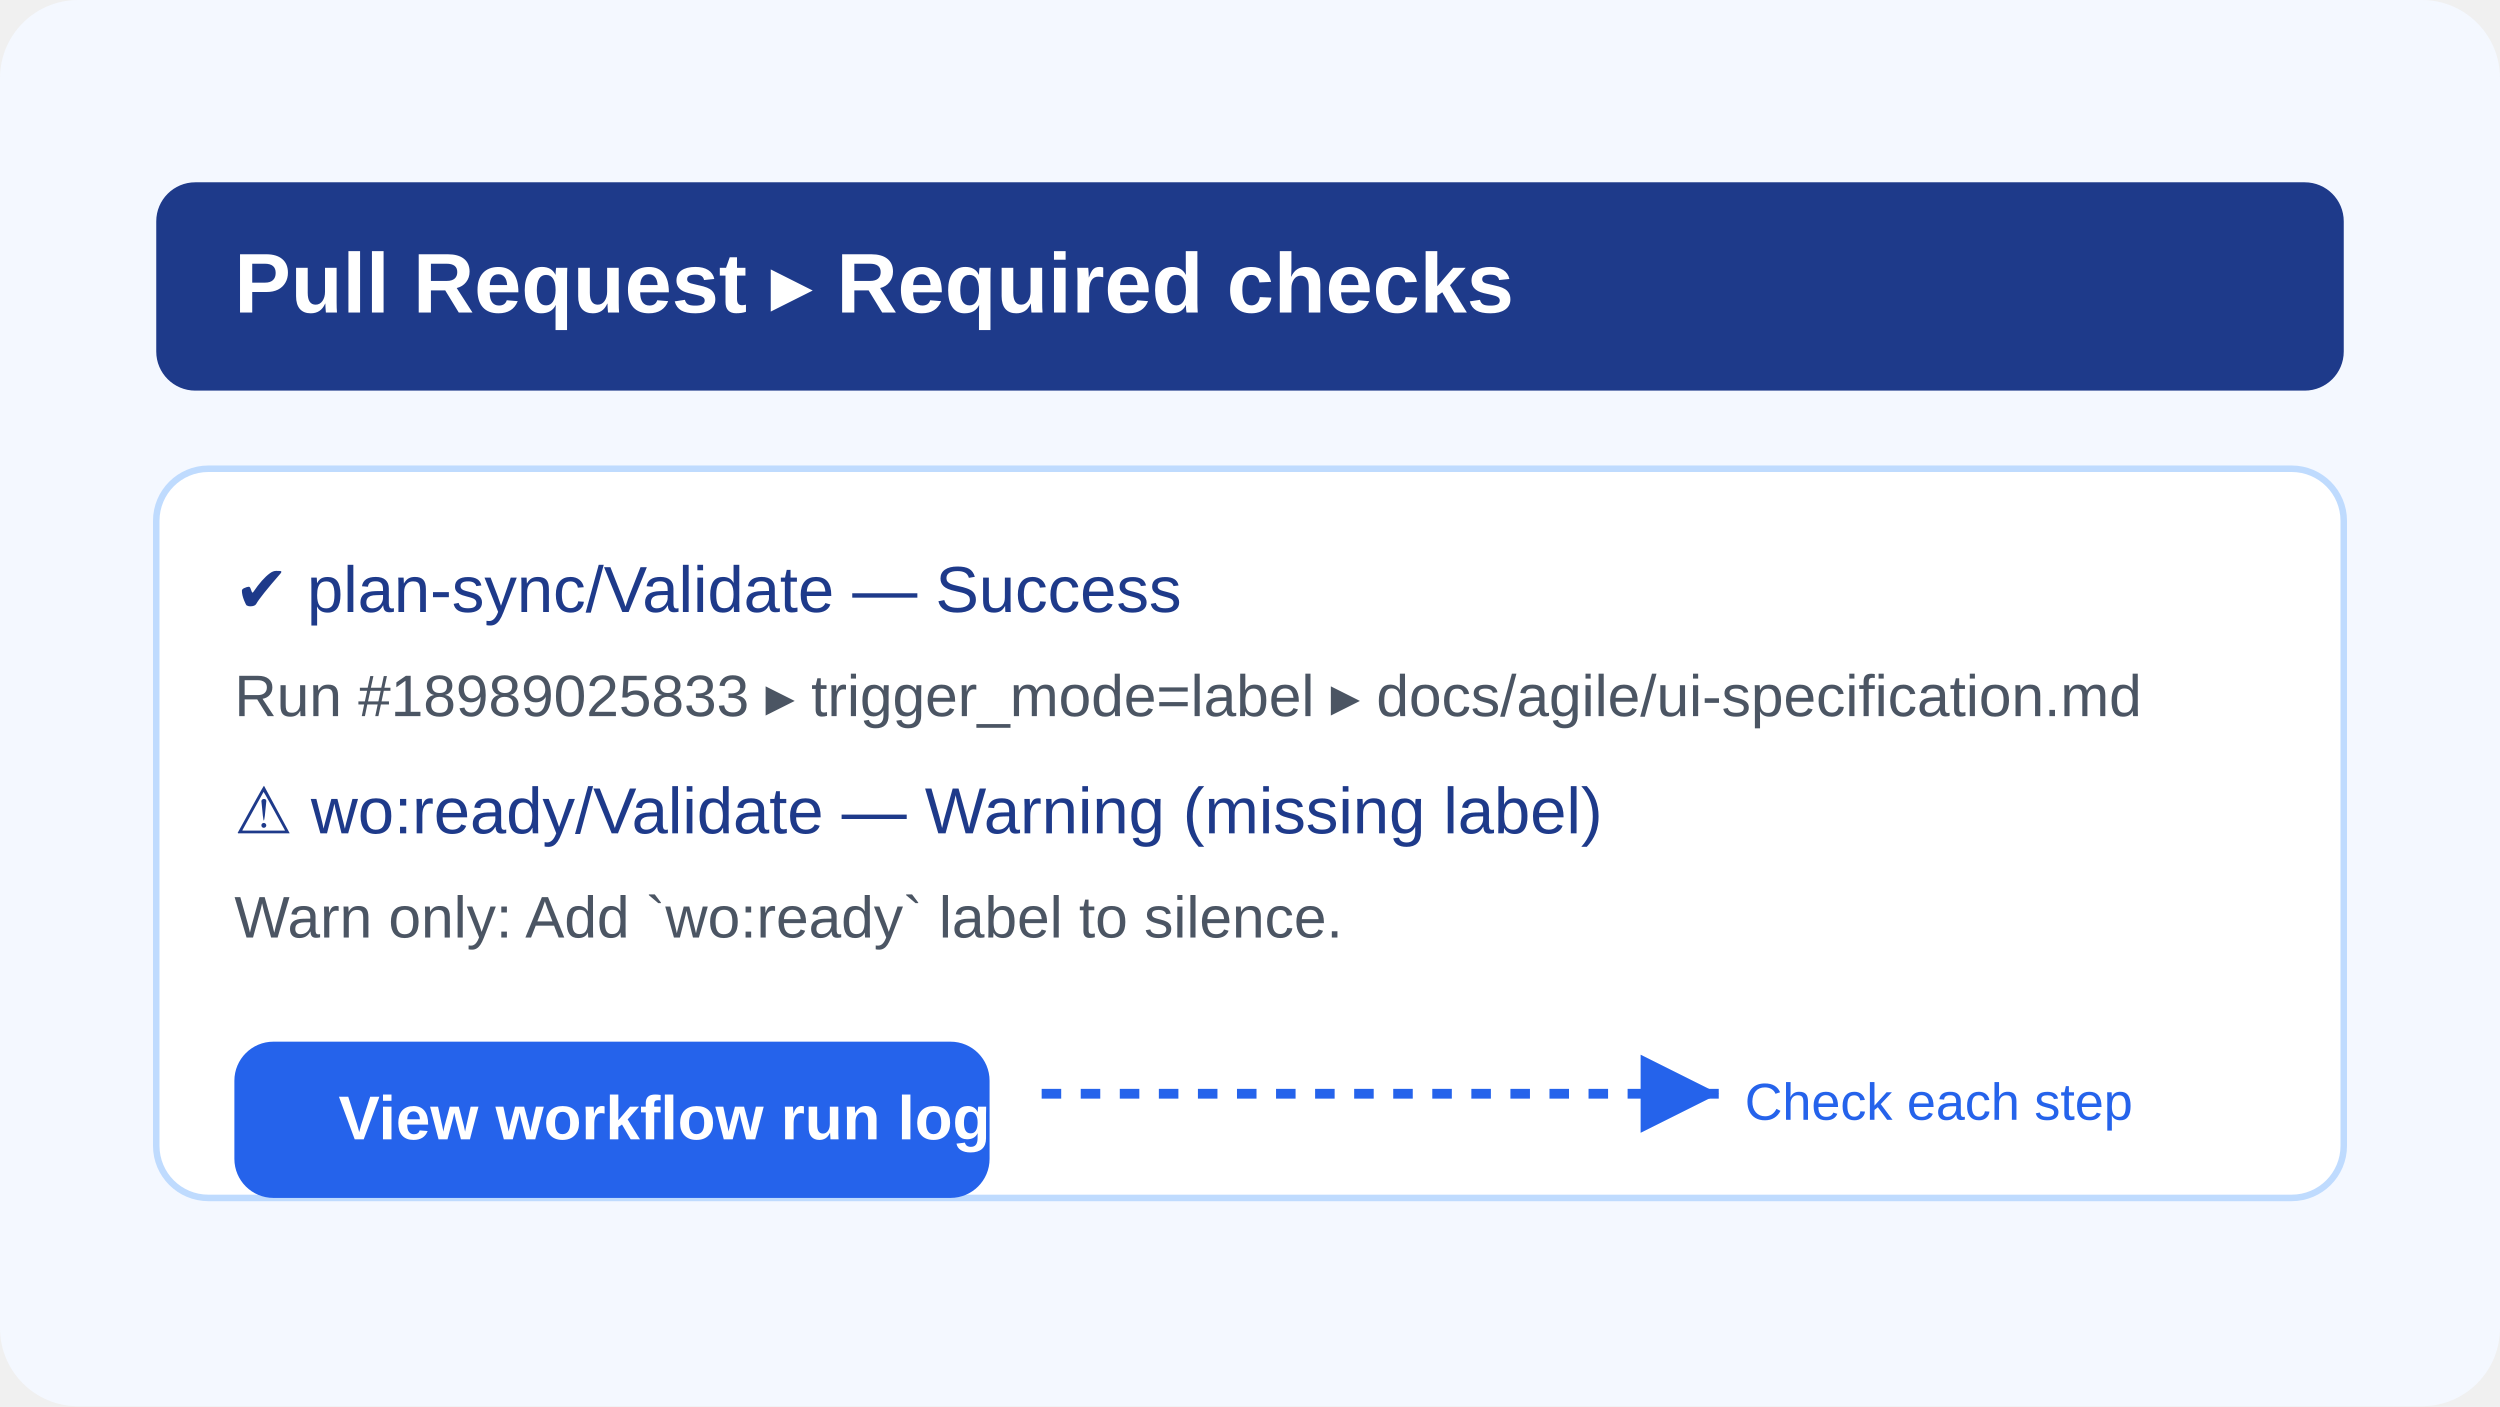
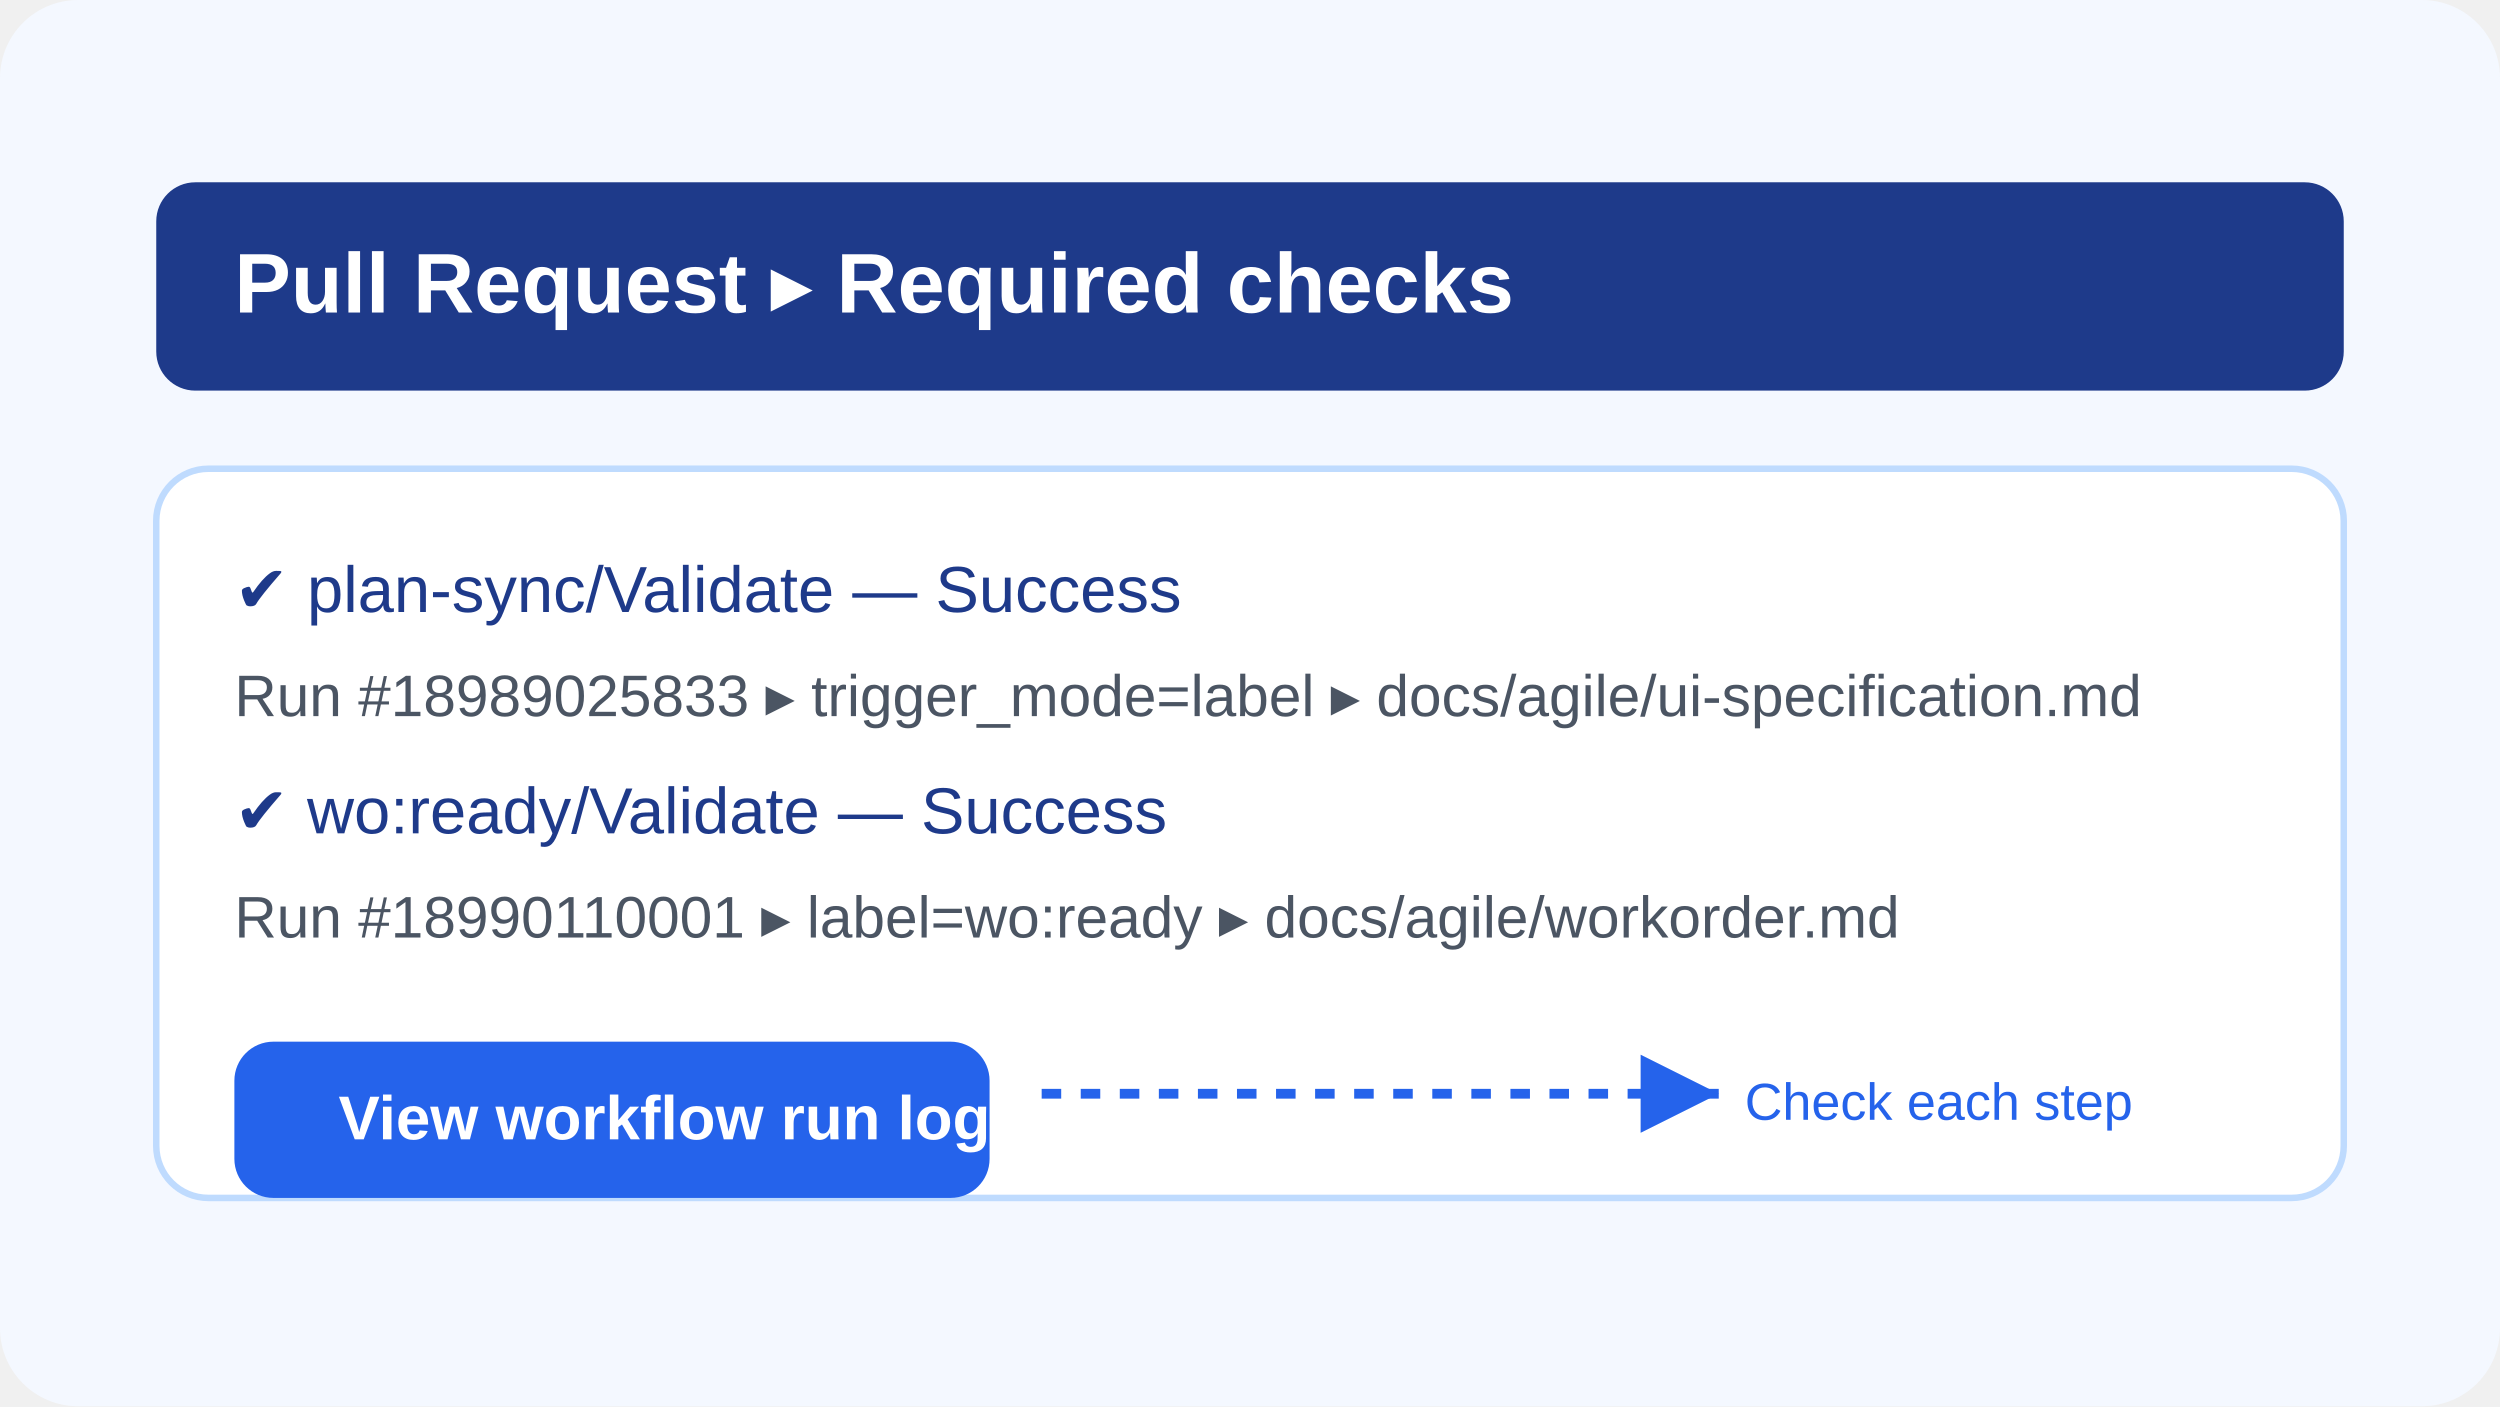
<svg xmlns="http://www.w3.org/2000/svg" width="768" height="432" viewBox="0 0 768 432" fill="none">
  <rect width="768" height="432" rx="24" fill="#F4F8FF" />
  <rect x="48" y="56" width="672" height="64" rx="12" fill="#1E3A8A" />
  <text x="72" y="96" font-family="'Helvetica Neue', Arial, sans-serif" font-size="26" font-weight="700" fill="#FFFFFF">Pull Request ▸ Required checks</text>
  <rect x="48" y="144" width="672" height="224" rx="16" fill="#FFFFFF" stroke="#BFDBFE" stroke-width="2" />
  <text x="72" y="188" font-family="'Helvetica Neue', Arial, sans-serif" font-size="20" fill="#1E3A8A">✔ plan-sync/Validate — Success</text>
  <text x="72" y="220" font-family="'Helvetica Neue', Arial, sans-serif" font-size="18" fill="#4B5563">Run #18989025833 ▸ trigger_mode=label ▸ docs/agile/ui-specification.md</text>
-   <text x="72" y="256" font-family="'Helvetica Neue', Arial, sans-serif" font-size="20" fill="#1E3A8A">⚠ wo:ready/Validate — Warning (missing label)</text>
-   <text x="72" y="288" font-family="'Helvetica Neue', Arial, sans-serif" font-size="18" fill="#4B5563">Warn only: Add `wo:ready` label to silence.</text>
+   <text x="72" y="256" font-family="'Helvetica Neue', Arial, sans-serif" font-size="20" fill="#1E3A8A">✔ wo:ready/Validate — Success</text>
+   <text x="72" y="288" font-family="'Helvetica Neue', Arial, sans-serif" font-size="18" fill="#4B5563">Run #18990110001 ▸ label=wo:ready ▸ docs/agile/workorder.md</text>
  <rect x="72" y="320" width="232" height="48" rx="12" fill="#2563EB" />
  <text x="104" y="350" font-family="'Helvetica Neue', Arial, sans-serif" font-size="19" font-weight="600" fill="#FFFFFF">View workflow run logs</text>
  <path d="M320 336L528 336" stroke="#2563EB" stroke-width="3" stroke-dasharray="6 6" marker-end="url(#arrow)" />
  <text x="536" y="344" font-family="'Helvetica Neue', Arial, sans-serif" font-size="16" fill="#2563EB">Check each step</text>
  <defs>
    <marker id="arrow" viewBox="0 0 10 10" refX="10" refY="5" markerWidth="8" markerHeight="8" orient="auto-start-reverse">
      <path d="M0 0L10 5L0 10z" fill="#2563EB" />
    </marker>
  </defs>
</svg>
